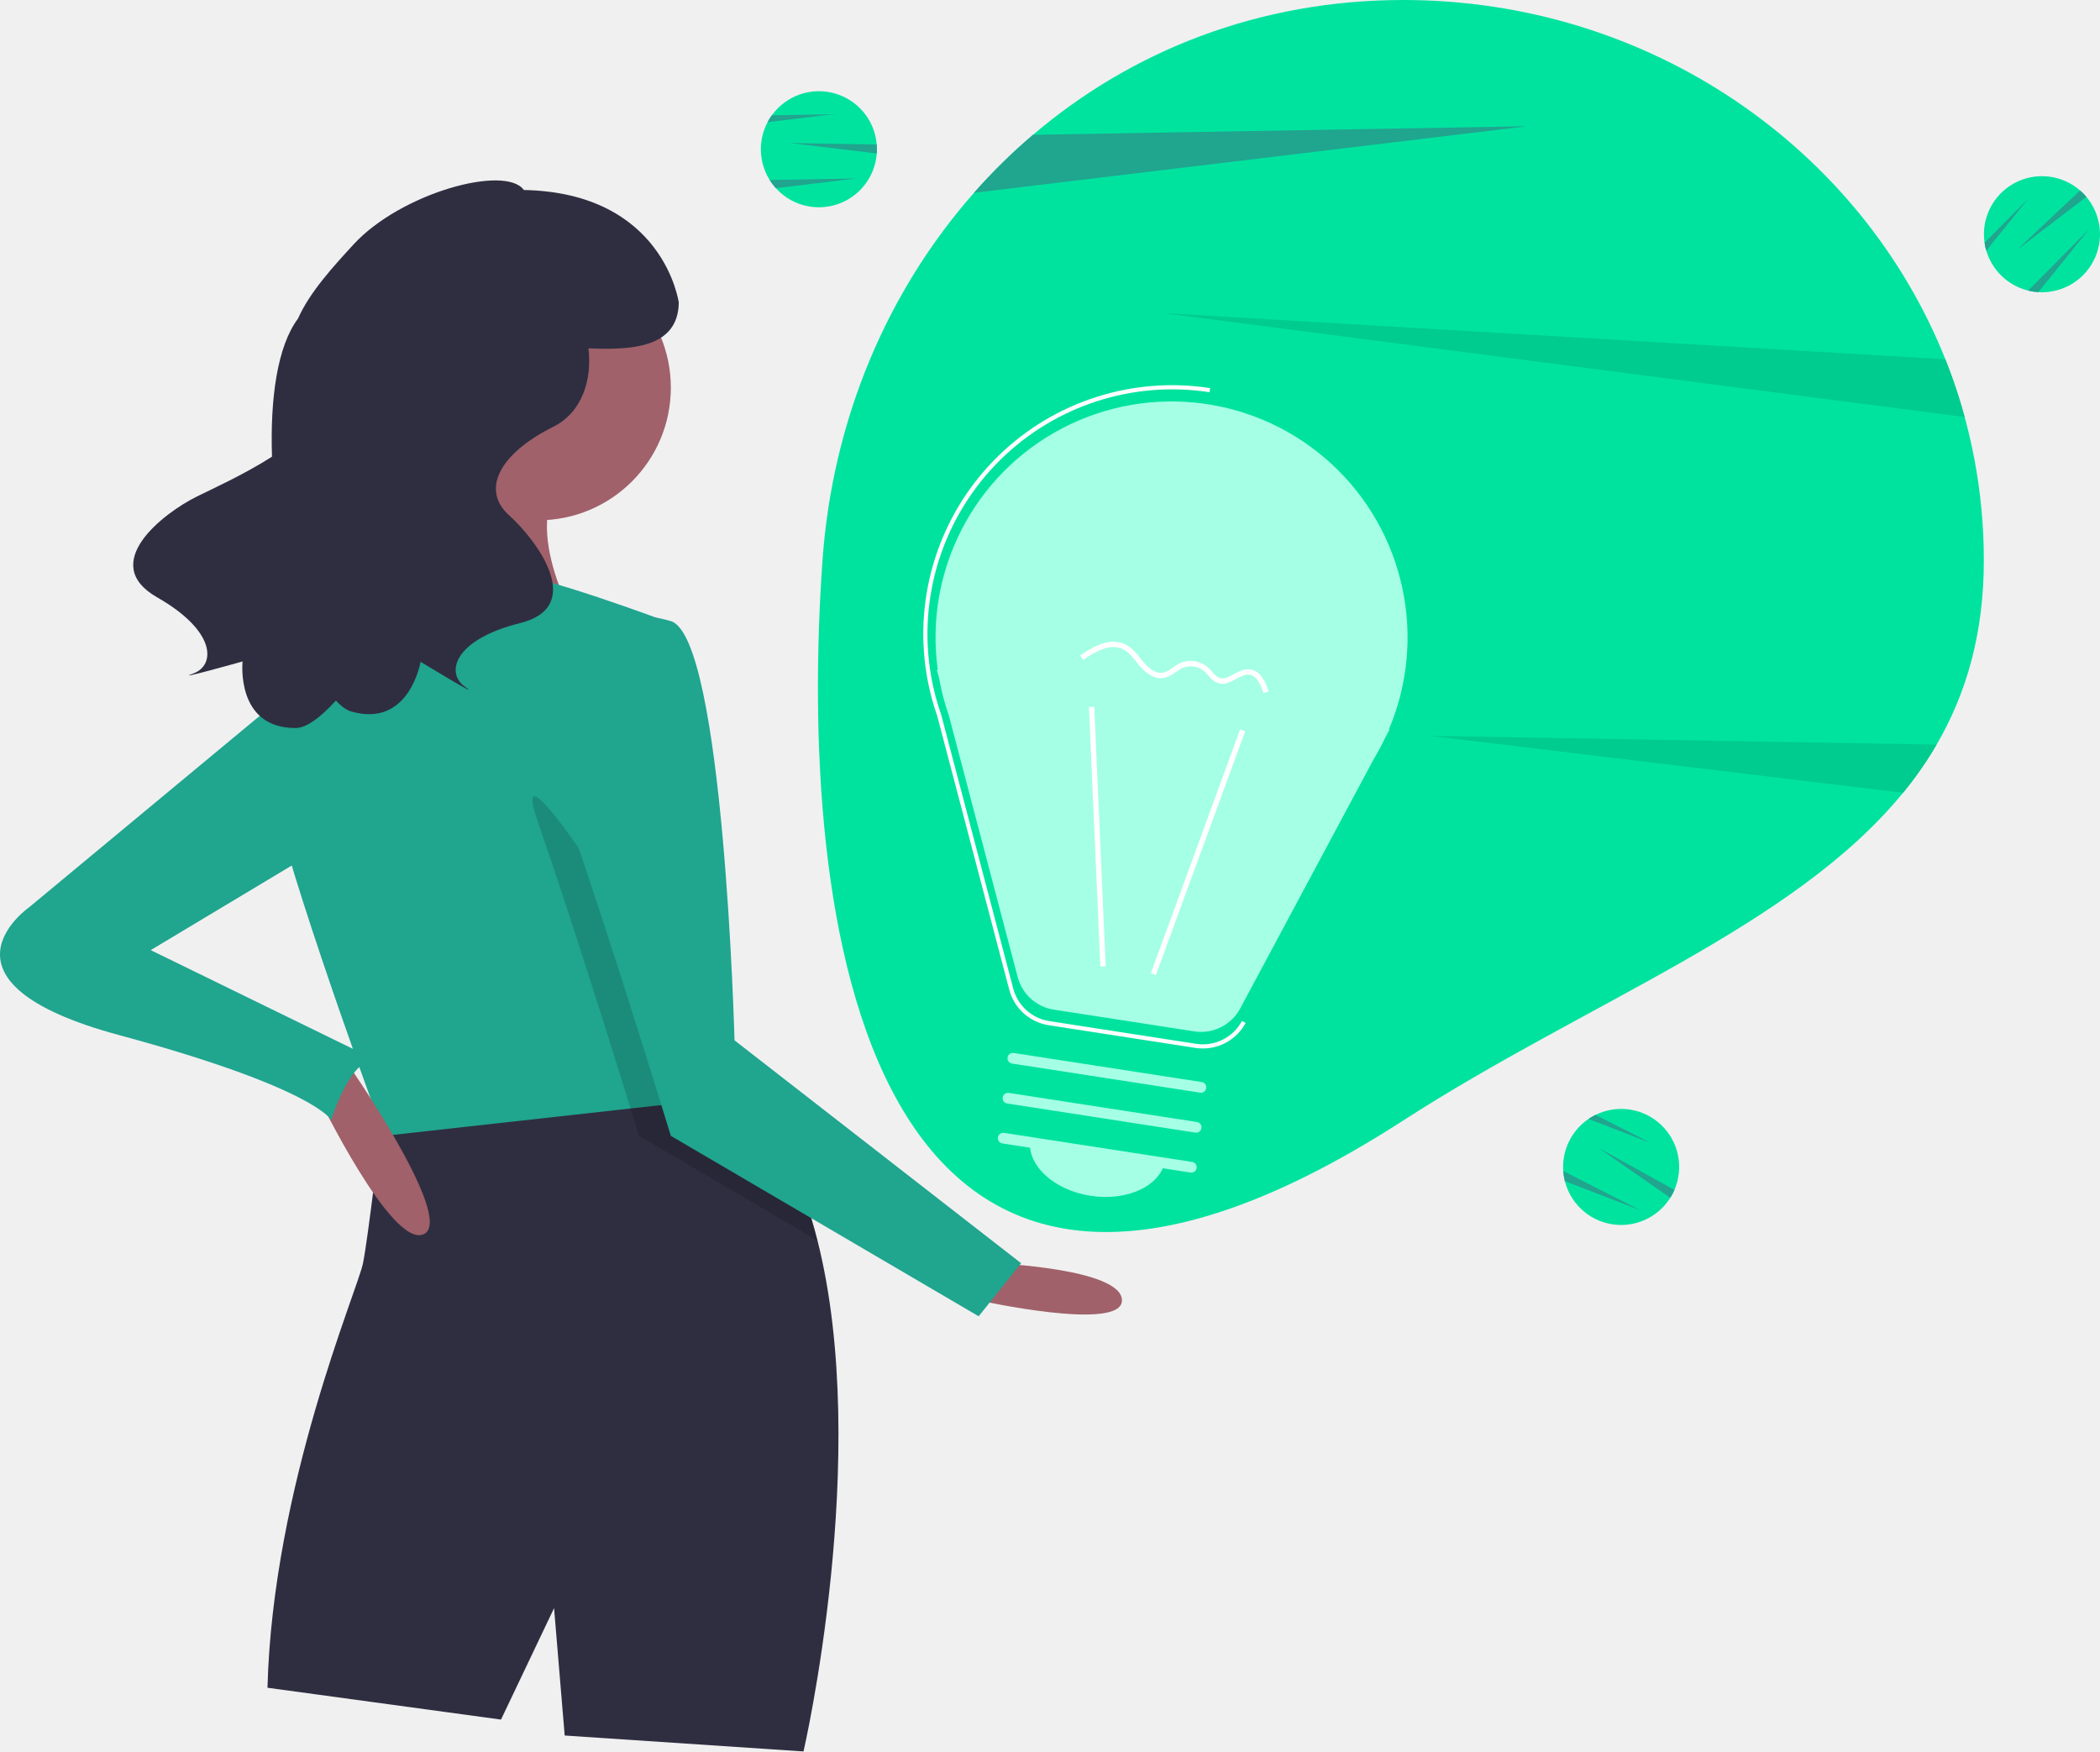
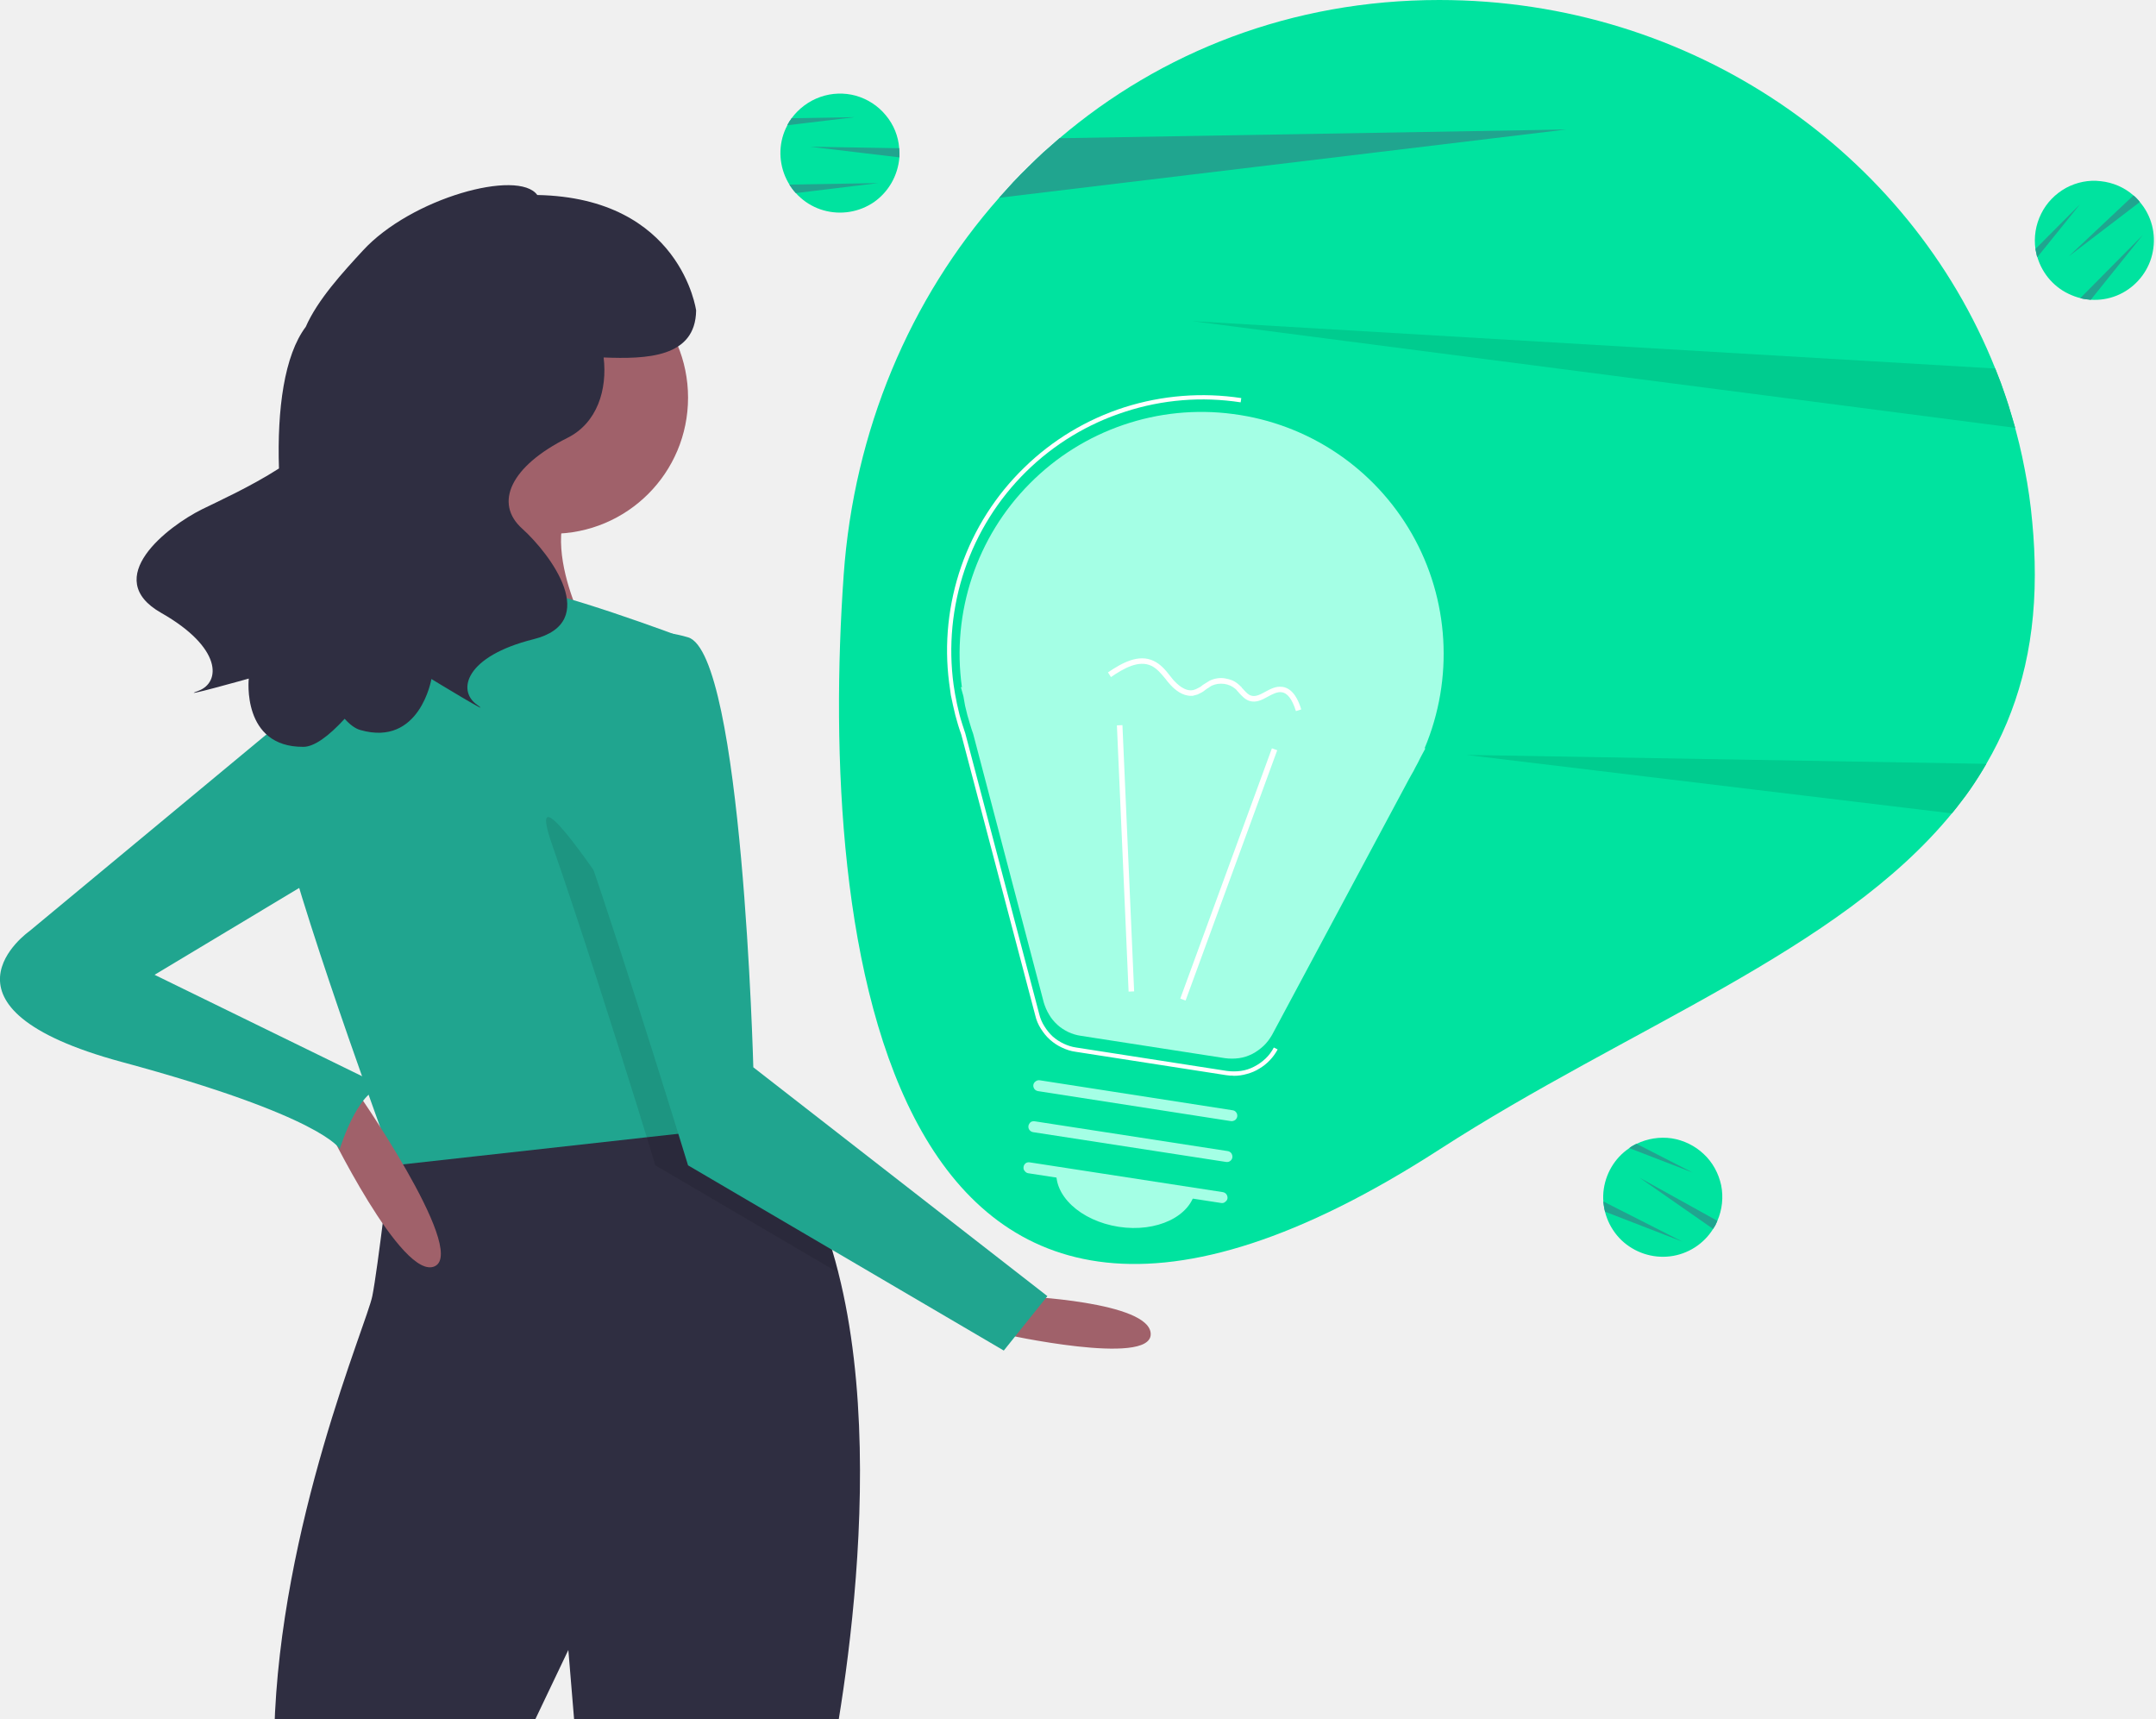
- <svg xmlns="http://www.w3.org/2000/svg" id="b6fe4ea4-91cd-4e88-acbb-2663d3326f54" data-name="Layer 1" width="1013.03" height="844.995" viewBox="0 0 1013.03 844.995">
-   <path d="M1050.484,297.813c0,35.17-8.33,64.12-22.78,88.92a177.678,177.678,0,0,1-16.19,23.25c-53.12,64.97-151.88,100.53-241.14,158.13-263.48,170.02-292.02-102.42-280.12-270.3,4.8-67.74,31.18-129.79,73.09-177.3a278.221,278.221,0,0,1,28.45-27.97c47.58-40.52,109.05-65.04,178.58-65.04,119.29,0,221.16,71.95,261.55,173.34a261.85,261.85,0,0,1,18.56,96.97Z" transform="translate(-93.48517 -27.50272)" fill="#00e39f" />
-   <path d="M830.054,88.423l-266.71,32.09a278.221,278.221,0,0,1,28.45-27.97Z" transform="translate(-93.48517 -27.50272)" fill="#20a58f" />
-   <path d="M1027.704,386.733a177.678,177.678,0,0,1-16.19,23.25l-228.46-27.48Z" transform="translate(-93.48517 -27.50272)" fill="#00cc8f" />
-   <path d="M1041.244,228.723l-387.19-50.22,377.87,22.34A260.439,260.439,0,0,1,1041.244,228.723Z" transform="translate(-93.48517 -27.50272)" fill="#00cc8f" />
-   <path d="M516.519,99.505c0,.69-.02,1.37-.08,2.04a27.997,27.997,0,1,1-52.68-15.11,25.74,25.74,0,0,1,2.06-3.31,27.989,27.989,0,0,1,50.6,14.1C516.489,97.975,516.519,98.735,516.519,99.505Z" transform="translate(-93.48517 -27.50272)" fill="#00e39f" />
-   <path d="M516.519,99.505c0,.69-.02,1.37-.08,2.04l-41.92-5.04,41.9.72C516.489,97.975,516.519,98.735,516.519,99.505Z" transform="translate(-93.48517 -27.50272)" fill="#20a58f" />
-   <path d="M506.519,113.615l-38.78,4.67a28.057,28.057,0,0,1-2.96-3.95Z" transform="translate(-93.48517 -27.50272)" fill="#20a58f" />
-   <path d="M495.519,82.615l-31.76,3.82a25.74,25.74,0,0,1,2.06-3.31Z" transform="translate(-93.48517 -27.50272)" fill="#20a58f" />
-   <path d="M900.251,603.631c-.323.609-.66,1.201-1.027,1.764a27.997,27.997,0,1,1-39.45-38.042,25.739,25.739,0,0,1,3.371-1.958,27.989,27.989,0,0,1,38.086,36.175C900.942,602.265,900.612,602.95,900.251,603.631Z" transform="translate(-93.48517 -27.50272)" fill="#00e39f" />
-   <path d="M900.251,603.631c-.323.609-.66,1.201-1.027,1.764L864.558,581.292l36.674,20.278C900.942,602.265,900.612,602.95,900.251,603.631Z" transform="translate(-93.48517 -27.50272)" fill="#20a58f" />
-   <path d="M884.804,611.406l-36.444-14.054a28.057,28.057,0,0,1-.763-4.877Z" transform="translate(-93.48517 -27.50272)" fill="#20a58f" />
-   <path d="M889.619,578.867l-29.845-11.514a25.739,25.739,0,0,1,3.371-1.958Z" transform="translate(-93.48517 -27.50272)" fill="#20a58f" />
-   <path d="M1098.564,120.955c.482.494.942.995,1.367,1.516a27.997,27.997,0,1,1-48.264,25.964,25.739,25.739,0,0,1-.836-3.808,27.989,27.989,0,0,1,46.069-25.235C1097.474,119.881,1098.026,120.404,1098.564,120.955Z" transform="translate(-93.48517 -27.50272)" fill="#00e39f" />
-   <path d="M1098.564,120.955c.482.494.942.995,1.367,1.516l-33.53,25.66,30.499-28.739C1097.474,119.881,1098.026,120.404,1098.564,120.955Z" transform="translate(-93.48517 -27.50272)" fill="#20a58f" />
-   <path d="M1101.256,138.039l-24.502,30.419a28.057,28.057,0,0,1-4.877-.761Z" transform="translate(-93.48517 -27.50272)" fill="#20a58f" />
-   <path d="M1071.737,123.526l-20.07,24.91a25.739,25.739,0,0,1-.836-3.808Z" transform="translate(-93.48517 -27.50272)" fill="#20a58f" />
-   <path d="M573.266,636.956s61.446,2.56,61.446,17.922-69.126,0-69.126,0Z" transform="translate(-93.48517 -27.50272)" fill="#a0616a" />
-   <path d="M481.097,872.497l-115.21-7.681L360.766,803.371l-25.602,53.765-112.65-15.361c2.56-97.289,43.524-192.017,46.084-204.819s8.679-65.696,8.679-65.696c11.188-23.733,69.817-25.961,115.774-23.81,19.048.871,35.946,2.509,46.366,3.687,6.887.768,10.958,1.331,10.958,1.331,18.357,18.92,30.185,44.702,37.456,73.504C514.047,729.739,481.097,872.497,481.097,872.497Z" transform="translate(-93.48517 -27.50272)" fill="#2f2e41" />
-   <circle cx="259.6" cy="187.015" r="64.006" fill="#a0616a" />
-   <path d="M309.562,229.879S291.64,309.246,263.477,332.288s110.09,0,110.09,0-30.723-51.205-7.681-74.247S309.562,229.879,309.562,229.879Z" transform="translate(-93.48517 -27.50272)" fill="#a0616a" />
-   <path d="M440.133,557.589,397.659,562.299,278.839,575.51s-.563-1.511-1.562-4.25c-8.628-23.529-50.18-138.022-54.763-172.406-5.12-38.403,48.644-84.488,48.644-84.488s51.205-10.241,66.566-10.241,76.807,23.042,76.807,23.042l22.914,206.124,1.971,17.845Z" transform="translate(-93.48517 -27.50272)" fill="#20a58f" />
-   <path d="M487.831,625.972,401.73,575.51s-1.511-4.916-4.071-13.211c-1.28-4.148-2.841-9.166-4.608-14.849-9.934-31.901-26.601-84.539-39.965-122.993-20.482-58.885,79.367,104.97,79.367,104.97l4.992,3.866,1.971,17.845c6.887.768,10.958,1.331,10.958,1.331C468.731,571.388,480.56,597.17,487.831,625.972Z" transform="translate(-93.48517 -27.50272)" opacity="0.15" />
-   <path d="M373.567,332.288s-25.602,33.283-5.12,92.168,48.644,151.054,48.644,151.054l148.493,87.048,20.482-25.602L447.814,529.426s-5.12-194.578-30.723-202.258S373.567,332.288,373.567,332.288Z" transform="translate(-93.48517 -27.50272)" fill="#20a58f" />
-   <path d="M246.836,556.309s35.843,74.247,51.205,66.566S259.637,538.387,259.637,538.387Z" transform="translate(-93.48517 -27.50272)" fill="#a0616a" />
-   <path d="M242.996,352.77,107.303,465.42s-51.205,35.843,43.524,61.446S253.237,567.83,253.237,567.83s10.241-33.283,23.042-28.163l-110.09-53.765,89.608-53.765Z" transform="translate(-93.48517 -27.50272)" fill="#20a58f" />
-   <path d="M188.459,267.052c7.122-3.527,22.848-10.645,36.243-19.22-.939-27.898,2.496-53.223,12.552-66.647,5.645-12.817,17.498-25.648,26.781-35.753,22.798-24.815,73.21-38.667,82.151-26.268,67.625,1.335,74.745,54.343,74.745,54.343-.352,22.172-23.396,22.873-43.582,22.066,1.808,15.136-3.01,30.864-16.96,37.839-26.676,13.338-34.679,30.677-21.341,42.682s37.346,44.015,5.335,52.018-36.013,24.009-26.676,30.678S296.368,346.784,296.368,346.784s-5.335,32.011-33.345,24.008c-2.51-.717-5.019-2.555-7.485-5.303-7.565,8.312-14.313,13.227-19.4,13.254-29.13.154-25.637-32.11-25.637-32.11s-34.576,9.71-23.787,5.806,11.251-20.396-17.417-36.734S172.379,275.015,188.459,267.052Z" transform="translate(-93.48517 -27.50272)" fill="#2f2e41" />
-   <path d="M545.869,350.684l-.464-.061,1.133,4.306a113.176,113.176,0,0,0,4.65,17.677L584.414,498.913a21.408,21.408,0,0,0,17.431,15.71l67.76,10.483a21.408,21.408,0,0,0,22.146-11.052l64.394-120.276a113.003,113.003,0,0,0,5.508-10.288l2.186-4.084-.341-.045a113.847,113.847,0,1,0-217.629-28.678Z" transform="translate(-93.48517 -27.50272)" fill="#a4ffe5" />
-   <path d="M673.763,533.358a23.298,23.298,0,0,1-3.564-.274l-70.828-10.958a23.371,23.371,0,0,1-19.034-17.155L545.606,372.945a119.056,119.056,0,0,1-4.878-18.556l-.878-5.776A120.026,120.026,0,0,1,677.242,214.75l-.307,1.977a118.069,118.069,0,0,0-134.931,132.913l.675,4.32a118.281,118.281,0,0,0,4.837,18.4l34.754,132.103a21.37,21.37,0,0,0,17.405,15.688l70.828,10.958a21.407,21.407,0,0,0,22.114-11.036l1.764.943A23.421,23.421,0,0,1,673.763,533.358Z" transform="translate(-93.48517 -27.50272)" fill="#fff" />
-   <rect x="608.739" y="437.38" width="125.314" height="2.587" transform="translate(-64.90222 890.7514) rotate(-69.88499)" fill="#fff" />
-   <rect x="621.528" y="368.501" width="2.587" height="125.314" transform="translate(-111.8108 0.25189) rotate(-2.51583)" fill="#fff" />
-   <path d="M667.775,593.213l-90.757-14.04a2.587,2.587,0,0,1,.791-5.113l90.757,14.04a2.587,2.587,0,1,1-.791,5.113Z" transform="translate(-93.48517 -27.50272)" fill="#a4ffe5" />
-   <path d="M670.102,573.941l-90.757-14.04a2.587,2.587,0,1,1,.791-5.113l90.757,14.04a2.587,2.587,0,1,1-.791,5.113Z" transform="translate(-93.48517 -27.50272)" fill="#a4ffe5" />
-   <path d="M672.429,554.668,581.672,540.627a2.587,2.587,0,0,1,.791-5.113l90.757,14.04a2.587,2.587,0,0,1-.791,5.113Z" transform="translate(-93.48517 -27.50272)" fill="#a4ffe5" />
-   <path d="M619.575,604.429c18.002,2.785,34.148-4.99,36.063-17.367l-65.192-10.085C588.532,589.353,601.573,601.644,619.575,604.429Z" transform="translate(-93.48517 -27.50272)" fill="#a4ffe5" />
-   <path d="M652.199,354.602c-3.872-.598-7.076-3.659-8.833-5.711-.576-.673-1.137-1.37-1.699-2.07-2.046-2.546-3.977-4.951-6.666-6.205-5.937-2.77-12.932,1.099-18.989,5.25l-1.463-2.133c6.659-4.565,14.424-8.782,21.546-5.461,3.235,1.509,5.449,4.265,7.589,6.929.545.679,1.089,1.355,1.647,2.008,1.826,2.133,5.469,5.589,9.372,4.792a12.598,12.598,0,0,0,4.495-2.38,24.077,24.077,0,0,1,3.181-2.007,12.669,12.669,0,0,1,13.907,1.965,25.024,25.024,0,0,1,1.887,1.996c1.164,1.327,2.262,2.579,3.692,3.034,2.114.676,4.349-.533,6.717-1.809,2.442-1.318,4.966-2.681,7.83-2.345.093.011.187.024.279.038,5.096.788,7.445,6.424,8.774,10.629l-2.467.779c-1.806-5.717-4.006-8.56-6.889-8.877-2.051-.241-4.114.872-6.298,2.051-2.738,1.478-5.571,3.007-8.731,1.998-2.115-.673-3.507-2.259-4.852-3.792a22.797,22.797,0,0,0-1.688-1.793,10.165,10.165,0,0,0-11.012-1.557,21.837,21.837,0,0,0-2.836,1.801,14.697,14.697,0,0,1-5.47,2.802A8.504,8.504,0,0,1,652.199,354.602Z" transform="translate(-93.48517 -27.50272)" fill="#fff" />
+ <svg xmlns="http://www.w3.org/2000/svg" version="1.2" viewBox="0 0 1014 808" width="1014" height="808">
+   <style>
+ 		.s0 { fill: #00e39f } 
+ 		.s1 { fill: #20a58f } 
+ 		.s2 { fill: #00cc8f } 
+ 		.s3 { fill: #a0616a } 
+ 		.s4 { fill: #2f2e41 } 
+ 		.s5 { opacity: .1;fill: #000000 } 
+ 		.s6 { fill: #a4ffe5 } 
+ 		.s7 { fill: #ffffff } 
+ 	</style>
+   <path class="s0" d="m957 270.3c0 35.2-8.3 64.1-22.8 88.9q-1.8 3.1-3.7 6.1-1.9 3-3.9 5.9-2 2.9-4.2 5.7-2.1 2.8-4.4 5.6c-53.1 64.9-151.9 100.5-241.1 158.1-263.5 170-292-102.4-280.1-270.3 4.8-67.7 31.1-129.8 73.1-177.3q3.3-3.7 6.7-7.4 3.4-3.6 7-7.1 3.5-3.5 7.2-6.9 3.7-3.3 7.5-6.6c47.6-40.5 109.1-65 178.6-65 119.3 0 221.1 72 261.5 173.3q4.6 11.6 8.1 23.5 3.5 11.9 5.8 24.1 2.4 12.2 3.5 24.6 1.2 12.4 1.2 24.8z" />
+   <path class="s1" d="m736.6 60.9l-266.7 32.1q3.3-3.7 6.7-7.4 3.4-3.6 7-7.1 3.5-3.5 7.2-6.9 3.7-3.3 7.5-6.6z" />
+   <path class="s2" d="m934.2 359.2q-1.8 3.1-3.7 6.1-1.9 3-3.9 5.9-2 2.9-4.2 5.7-2.1 2.8-4.4 5.6l-228.4-27.5z" />
+   <path class="s2" d="m947.8 201.2l-387.2-50.2 377.8 22.3q1.4 3.5 2.7 6.9 1.2 3.5 2.4 6.9 1.2 3.5 2.2 7.1 1.1 3.5 2.1 7z" />
+   <path class="s0" d="m423 72q0 1 0 2c-0.7 8.5-5 16.1-11.9 21-7 4.8-15.7 6.2-23.8 3.9-8.1-2.3-14.7-8.2-18-15.9-3.3-7.8-3-16.6 1-24.1q0.2-0.4 0.4-0.8 0.3-0.4 0.5-0.9 0.3-0.4 0.6-0.8 0.2-0.4 0.5-0.8c3.4-4.6 8.1-8.1 13.5-10 5.4-1.9 11.2-2.1 16.7-0.6 5.6 1.6 10.5 4.8 14.1 9.2 3.7 4.4 5.9 9.8 6.3 15.5q0.1 1.1 0.1 2.3z" />
+   <path class="s1" d="m423 72q0 1 0 2l-42-5 41.9 0.7q0.1 1.1 0.1 2.3z" />
+   <path class="s1" d="m413 86.1l-38.7 4.7q-0.5-0.5-0.9-1-0.3-0.4-0.7-0.9-0.4-0.5-0.7-1-0.4-0.5-0.7-1.1z" />
+   <path class="s1" d="m402 55.1l-31.7 3.8q0.2-0.4 0.4-0.8 0.3-0.4 0.5-0.9 0.3-0.4 0.6-0.8 0.2-0.4 0.5-0.8z" />
+   <path class="s0" d="m806.8 576.1q-0.5 0.9-1.1 1.8c-4.4 7.1-11.9 11.9-20.3 12.9-8.3 1-16.7-1.8-22.8-7.6-6.1-5.9-9.2-14.2-8.5-22.6 0.8-8.4 5.2-16 12.2-20.7q0.4-0.3 0.8-0.6 0.4-0.2 0.8-0.5 0.5-0.2 0.9-0.5 0.4-0.2 0.9-0.4c5.1-2.5 10.9-3.4 16.5-2.6 5.7 0.9 11 3.5 15.1 7.4 4.2 3.9 7 9.1 8.2 14.7 1.1 5.6 0.5 11.4-1.8 16.7q-0.4 1-0.9 2z" />
+   <path class="s1" d="m806.8 576.1q-0.5 0.9-1.1 1.8l-34.6-24.1 36.6 20.3q-0.4 1-0.9 2z" />
+   <path class="s1" d="m791.3 583.9l-36.4-14.1q-0.2-0.6-0.3-1.2-0.1-0.6-0.2-1.2-0.1-0.6-0.2-1.2 0-0.6-0.1-1.2z" />
+   <path class="s1" d="m796.1 551.4l-29.8-11.5q0.4-0.3 0.8-0.6 0.4-0.2 0.8-0.5 0.5-0.2 0.9-0.5 0.4-0.2 0.9-0.4z" />
+   <path class="s0" d="m1005.1 93.5q0.7 0.7 1.3 1.5c5.5 6.4 7.7 15 6.1 23.3-1.5 8.2-6.8 15.4-14.2 19.4-7.4 4-16.3 4.4-24 1.1-7.8-3.2-13.7-9.8-16.1-17.9q-0.2-0.4-0.3-0.9-0.1-0.5-0.2-1-0.1-0.4-0.2-0.9-0.1-0.5-0.2-1c-0.8-5.6 0.1-11.4 2.7-16.6 2.5-5.1 6.6-9.3 11.6-12.1 5-2.7 10.7-3.9 16.4-3.2 5.7 0.6 11.1 2.9 15.4 6.7q0.9 0.7 1.7 1.6z" />
+   <path class="s1" d="m1005.1 93.5q0.7 0.7 1.3 1.5l-33.5 25.6 30.5-28.7q0.9 0.7 1.7 1.6z" />
+   <path class="s1" d="m1007.8 110.5l-24.5 30.5q-0.6-0.1-1.3-0.2-0.6 0-1.2-0.1-0.6-0.1-1.2-0.2-0.6-0.2-1.2-0.3z" />
+   <path class="s1" d="m978.3 96l-20.1 24.9q-0.2-0.4-0.3-0.9-0.1-0.5-0.2-1-0.1-0.4-0.2-0.9-0.1-0.5-0.2-1z" />
+   <path class="s3" d="m479.8 609.5c0 0 61.4 2.5 61.4 17.9 0 15.3-69.1 0-69.1 0z" />
+   <path class="s4" d="m387.6 845l-115.2-7.7-5.1-61.4-25.6 53.7-112.7-15.3c2.6-97.3 43.6-192 46.1-204.8 2.6-12.8 8.7-65.7 8.7-65.7 11.2-23.8 69.8-26 115.8-23.9 19 0.9 35.9 2.6 46.3 3.7 6.9 0.8 11 1.4 11 1.4 18.3 18.9 30.2 44.7 37.4 73.5 26.3 103.7-6.7 246.5-6.7 246.5z" />
+   <path class="s3" d="m259.6 251c-35.4 0-64-28.6-64-64 0-35.4 28.6-64 64-64 35.4 0 64 28.6 64 64 0 35.4-28.6 64-64 64z" />
+   <path class="s3" d="m216.1 202.4c0 0-17.9 79.3-46.1 102.4-28.2 23 110.1 0 110.1 0 0 0-30.7-51.2-7.7-74.3 23-23-56.3-28.1-56.3-28.1z" />
+   <path class="s1" d="m346.6 530.1l-42.4 4.7-118.8 13.2c0 0-0.6-1.5-1.6-4.2-8.6-23.6-50.2-138.1-54.8-172.4-5.1-38.5 48.7-84.5 48.7-84.5 0 0 51.2-10.3 66.5-10.3 15.4 0 76.8 23.1 76.8 23.1l23 206.1 1.9 17.8z" />
+   <path class="s5" d="m394.3 598.5l-86.1-50.5c0 0-1.5-4.9-4-13.2-1.3-4.2-2.9-9.2-4.6-14.9-10-31.9-26.6-84.5-40-122.9-20.5-58.9 79.4 104.9 79.4 104.9l5 3.9 1.9 17.8c6.9 0.8 11 1.4 11 1.4 18.3 18.9 30.2 44.7 37.4 73.5z" />
+   <path class="s1" d="m280.1 304.8c0 0-25.6 33.3-5.1 92.2 20.4 58.8 48.6 151 48.6 151l148.5 87.1 20.5-25.6-138.3-107.6c0 0-5.1-194.6-30.7-202.2-25.6-7.7-43.5 5.1-43.5 5.1z" />
+   <path class="s3" d="m153.4 528.8c0 0 35.8 74.3 51.2 66.6 15.3-7.7-38.4-84.5-38.4-84.5z" />
+   <path class="s1" d="m149.5 325.3l-135.7 112.6c0 0-51.2 35.9 43.5 61.5 94.8 25.6 102.5 40.9 102.5 40.9 0 0 10.2-33.3 23-28.1l-110.1-53.8 89.6-53.8z" />
+   <path class="s4" d="m95 239.5c7.1-3.5 22.8-10.6 36.2-19.2-0.9-27.9 2.5-53.2 12.6-66.6 5.6-12.8 17.5-25.7 26.8-35.8 22.7-24.8 73.2-38.6 82.1-26.2 67.6 1.3 74.7 54.3 74.7 54.3-0.3 22.2-23.3 22.9-43.5 22.1 1.8 15.1-3 30.8-17 37.8-26.7 13.3-34.7 30.7-21.3 42.7 13.3 12 37.3 44 5.3 52-32 8-36 24-26.7 30.7 9.4 6.7-21.3-12-21.3-12 0 0-5.4 32-33.4 24-2.5-0.7-5-2.6-7.4-5.3-7.6 8.3-14.4 13.2-19.4 13.2-29.2 0.2-25.7-32.1-25.7-32.1 0 0-34.6 9.7-23.8 5.8 10.8-3.9 11.3-20.4-17.4-36.7-28.7-16.3 3.1-40.7 19.2-48.7z" />
+   <path class="s6" d="m452.4 323.2l-0.5-0.1 1.2 4.3q0.4 2.3 0.8 4.5 0.5 2.2 1.1 4.5 0.6 2.2 1.3 4.4 0.6 2.1 1.4 4.3l33.2 126.3c0.6 2 1.4 3.9 2.5 5.7 1 1.8 2.4 3.4 3.9 4.8 1.5 1.4 3.3 2.5 5.1 3.4 1.9 0.9 3.9 1.5 6 1.8l67.7 10.5c2.2 0.3 4.4 0.3 6.6 0 2.2-0.3 4.3-1 6.3-2 1.9-1 3.7-2.3 5.3-3.8 1.6-1.5 2.9-3.3 4-5.2l64.4-120.3q0.7-1.3 1.4-2.5 0.8-1.3 1.4-2.6 0.7-1.3 1.4-2.6 0.6-1.3 1.3-2.6l2.2-4.1h-0.4c13.8-32.8 11.6-70.1-6-100.9-17.7-30.9-48.7-51.7-84-56.3-35.2-4.7-70.6 7.4-95.6 32.6-25.1 25.2-36.9 60.7-32 95.9z" />
+   <path class="s7" d="m580.3 505.9q-0.5 0-0.9-0.1-0.5 0-0.9 0-0.5 0-0.9-0.1-0.4-0.1-0.9-0.1l-70.8-11c-2.3-0.3-4.4-1-6.5-2-2-0.9-3.9-2.2-5.6-3.7-1.7-1.5-3.1-3.3-4.3-5.2-1.2-1.9-2.1-4-2.6-6.2l-34.8-132.1q-0.8-2.2-1.5-4.5-0.7-2.3-1.3-4.6-0.6-2.4-1.1-4.7-0.5-2.4-1-4.7l-0.8-5.8c-2.4-18.4-0.4-37.2 5.7-54.8 6.1-17.5 16.2-33.4 29.6-46.4 13.3-13 29.4-22.7 47.2-28.4 17.7-5.6 36.5-7.1 54.9-4.3l-0.3 2c-18.2-2.8-36.8-1.3-54.3 4.4-17.5 5.6-33.5 15.3-46.6 28.2-13.1 12.9-23 28.7-28.9 46.1-5.9 17.4-7.7 36-5.2 54.2l0.7 4.4q0.4 2.3 0.9 4.6 0.5 2.4 1.1 4.7 0.6 2.3 1.3 4.5 0.7 2.3 1.5 4.6l34.8 132.1c0.5 2 1.3 3.9 2.4 5.6 1.1 1.8 2.4 3.4 3.9 4.8 1.6 1.4 3.3 2.5 5.2 3.4 1.9 0.9 3.8 1.5 5.9 1.8l70.8 11c2.2 0.3 4.4 0.3 6.6 0 2.2-0.3 4.3-1 6.2-2 2-1 3.8-2.3 5.4-3.8 1.6-1.5 2.9-3.3 3.9-5.2l1.8 0.9q-1.5 2.8-3.7 5.1-2.2 2.3-4.9 3.9-2.7 1.7-5.8 2.5-3 0.9-6.2 0.9z" />
+   <path class="s7" d="m555.1 469.6l43.1-117.7 2.5 0.9-43.1 117.7z" />
+   <path class="s7" d="m525.3 341.1l2.6-0.1 5.5 125.2-2.6 0.1z" />
+   <path class="s6" d="m574.3 565.7l-90.8-14c-0.6-0.1-1.2-0.5-1.6-1.1-0.5-0.5-0.6-1.2-0.5-1.9 0.1-0.7 0.5-1.3 1-1.7 0.6-0.4 1.2-0.5 1.9-0.4l90.8 14c0.7 0.1 1.3 0.5 1.7 1 0.4 0.6 0.6 1.3 0.5 2-0.1 0.6-0.5 1.2-1.1 1.6-0.5 0.5-1.2 0.6-1.9 0.5z" />
+   <path class="s6" d="m576.6 546.4l-90.7-14c-0.7-0.1-1.3-0.5-1.7-1-0.5-0.6-0.6-1.3-0.5-2 0.1-0.6 0.5-1.2 1-1.7 0.6-0.4 1.3-0.5 2-0.4l90.7 14c0.7 0.1 1.3 0.5 1.7 1 0.4 0.6 0.6 1.3 0.5 2-0.1 0.7-0.5 1.3-1.1 1.7-0.5 0.4-1.2 0.5-1.9 0.4z" />
+   <path class="s6" d="m578.9 527.2l-90.7-14.1c-0.7-0.1-1.3-0.5-1.7-1-0.4-0.6-0.6-1.2-0.5-1.9 0.1-0.7 0.5-1.3 1.1-1.7 0.5-0.4 1.2-0.6 1.9-0.5l90.7 14.1c0.7 0.1 1.3 0.4 1.7 1 0.4 0.5 0.6 1.2 0.5 1.9-0.1 0.7-0.5 1.3-1 1.7-0.6 0.4-1.3 0.6-2 0.5z" />
+   <path class="s6" d="m526.1 576.9c18 2.8 34.1-5 36.1-17.3l-65.2-10.1c-2 12.4 11.1 24.6 29.1 27.4z" />
+   <path class="s7" d="m558.7 327.1c-3.9-0.6-7.1-3.7-8.8-5.7q-0.9-1-1.7-2.1c-2.1-2.5-4-4.9-6.7-6.2-5.9-2.8-12.9 1.1-19 5.3l-1.4-2.2c6.6-4.5 14.4-8.8 21.5-5.4 3.2 1.5 5.5 4.2 7.6 6.9q0.8 1 1.6 2c1.9 2.1 5.5 5.6 9.4 4.8q0.6-0.2 1.2-0.4 0.6-0.3 1.2-0.6 0.6-0.3 1.1-0.6 0.5-0.4 1-0.8 0.4-0.3 0.8-0.5 0.4-0.3 0.8-0.5 0.4-0.3 0.8-0.5 0.4-0.3 0.8-0.5 1.7-0.8 3.5-1.1 1.9-0.3 3.7 0 1.9 0.3 3.6 1 1.7 0.8 3.1 2.1 0.3 0.2 0.5 0.5 0.2 0.2 0.5 0.4 0.2 0.3 0.4 0.6 0.3 0.2 0.5 0.5c1.2 1.3 2.3 2.6 3.7 3 2.1 0.7 4.3-0.5 6.7-1.8 2.4-1.3 5-2.7 7.8-2.3q0.2 0 0.3 0c5.1 0.8 7.5 6.4 8.8 10.6l-2.5 0.8c-1.8-5.7-4-8.6-6.9-8.9-2-0.2-4.1 0.9-6.3 2.1-2.7 1.5-5.5 3-8.7 2-2.1-0.7-3.5-2.3-4.9-3.8q-0.2-0.3-0.4-0.5-0.2-0.2-0.4-0.4-0.2-0.3-0.4-0.5-0.2-0.2-0.4-0.4-1.2-1-2.5-1.6-1.4-0.6-2.8-0.8-1.5-0.2-3 0-1.4 0.2-2.8 0.8-0.3 0.2-0.7 0.4-0.4 0.2-0.7 0.5-0.4 0.2-0.7 0.4-0.4 0.3-0.7 0.5-0.6 0.5-1.2 0.9-0.7 0.5-1.4 0.8-0.7 0.4-1.4 0.7-0.7 0.2-1.5 0.4-0.3 0.1-0.7 0.2-0.4 0-0.8 0-0.4 0-0.7 0-0.4 0-0.8-0.1z" />
</svg>
